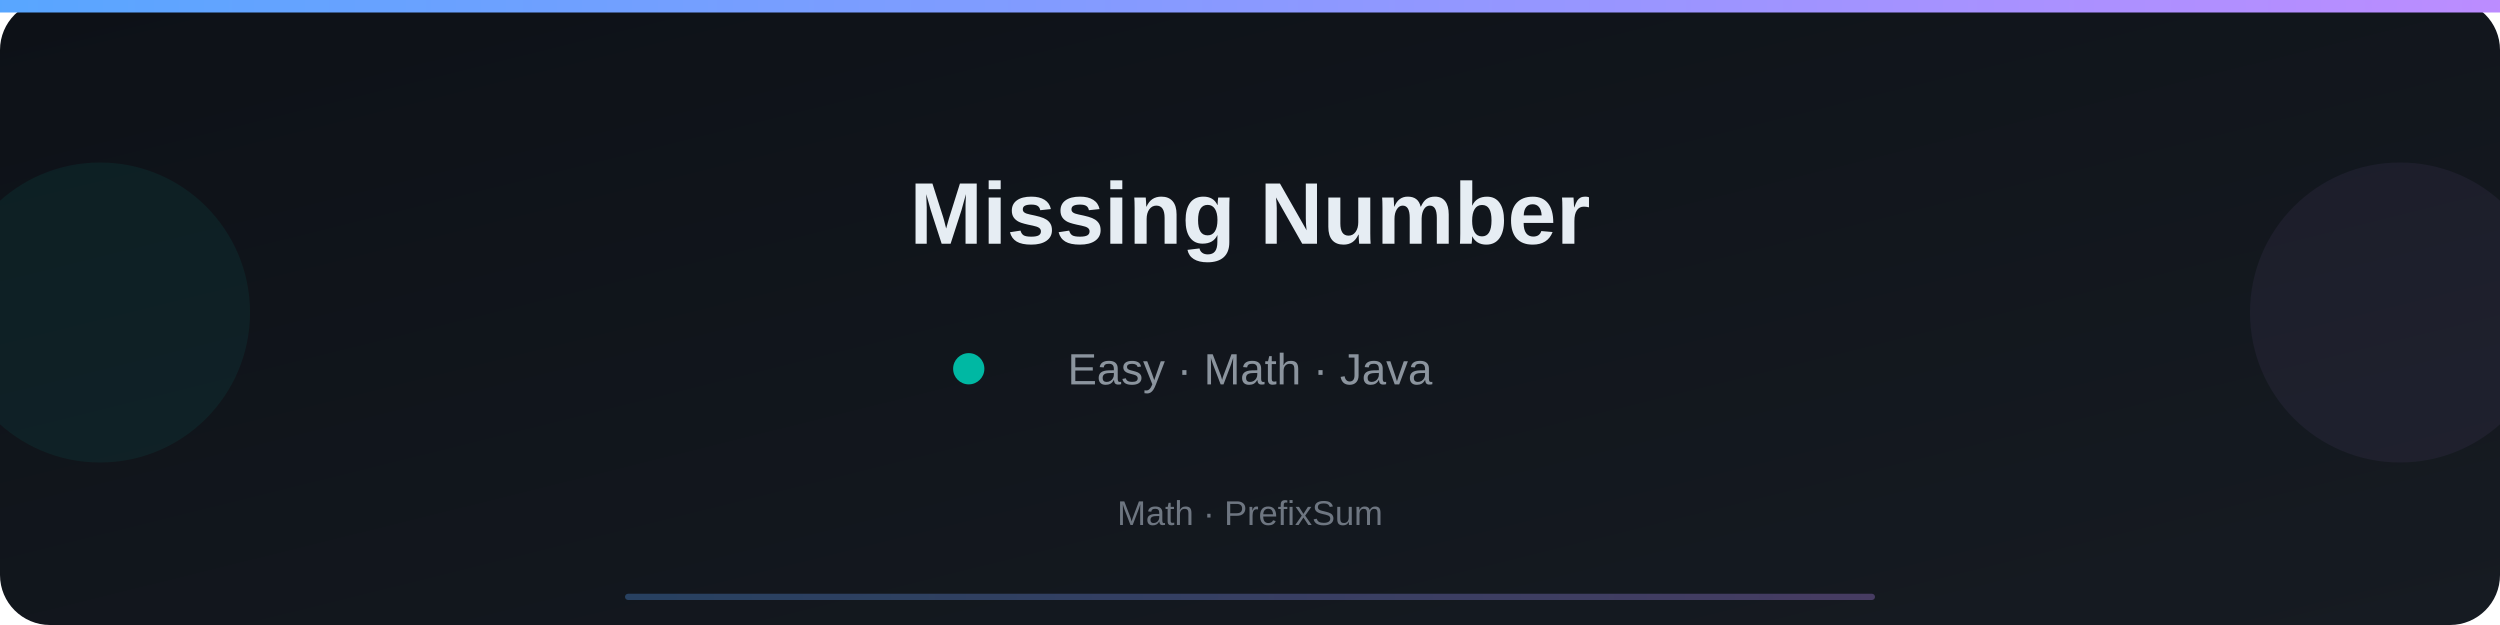
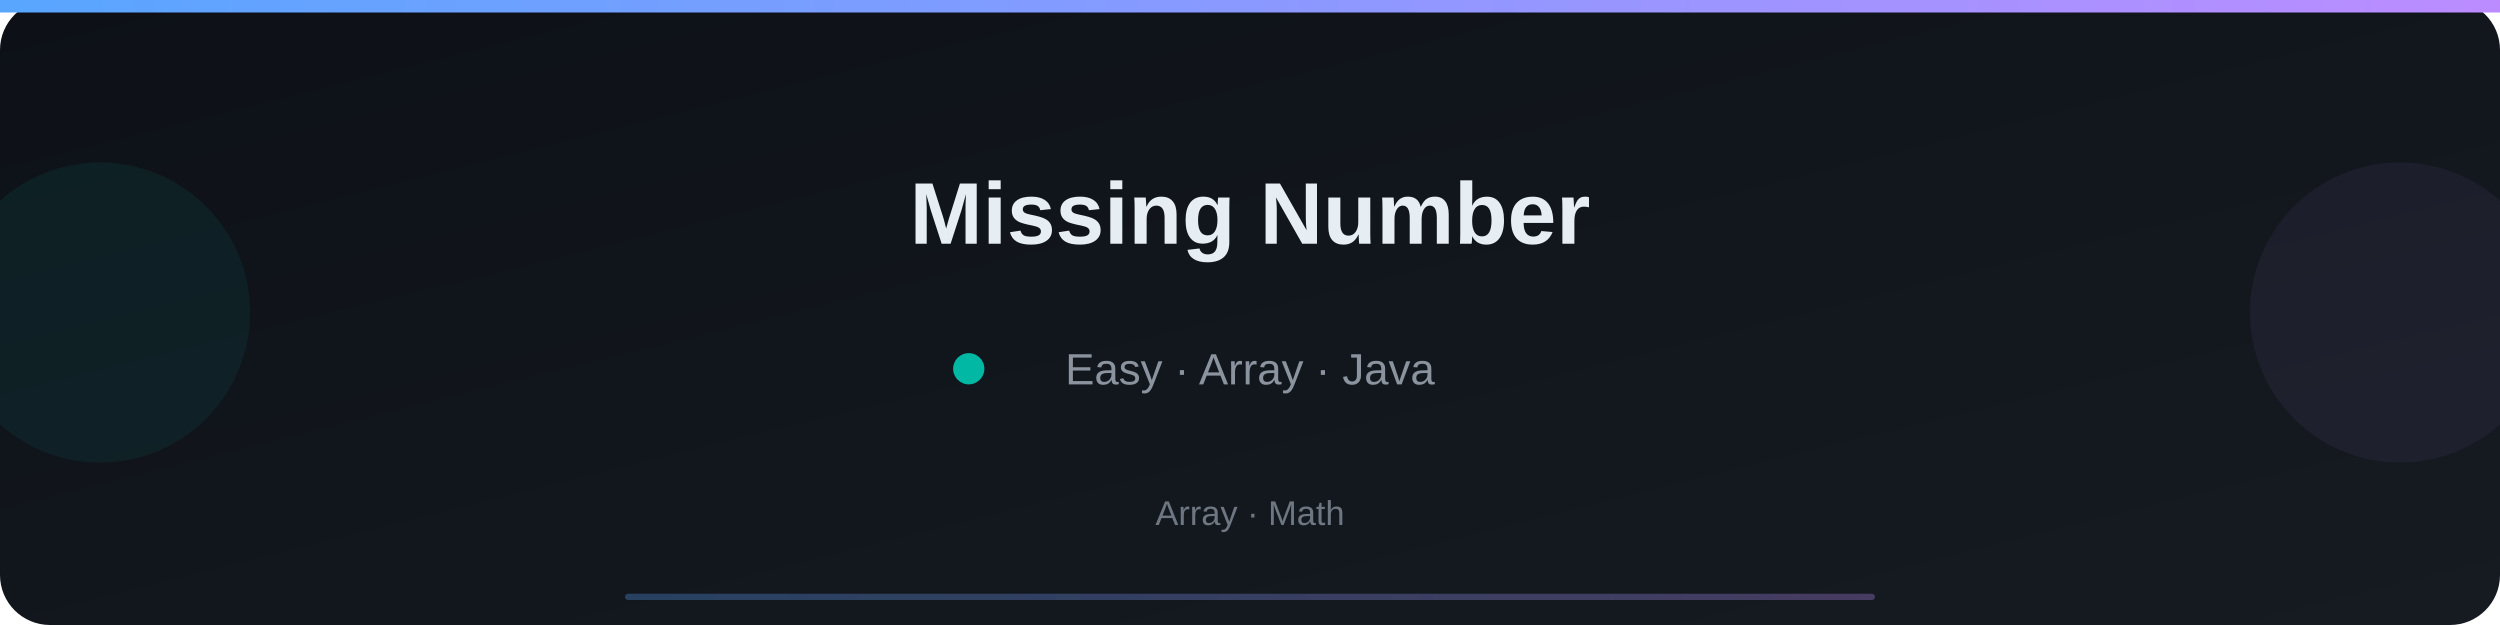
<svg xmlns="http://www.w3.org/2000/svg" width="800" height="200" viewBox="0 0 800 200">
  <defs>
    <linearGradient id="bg" x1="0" y1="0" x2="1" y2="1">
      <stop offset="0%" stop-color="#0d1117" />
      <stop offset="100%" stop-color="#161b22" />
    </linearGradient>
    <linearGradient id="accent" x1="0" y1="0" x2="1" y2="0">
      <stop offset="0%" stop-color="#58a6ff" />
      <stop offset="100%" stop-color="#bc8cff" />
    </linearGradient>
  </defs>
  <rect width="800" height="200" fill="url(#bg)" rx="16" />
  <rect y="0" width="800" height="4" fill="url(#accent)" />
  <circle cx="32" cy="100" r="48" fill="#00b8a3" opacity="0.08" />
  <circle cx="768" cy="100" r="48" fill="#bc8cff" opacity="0.06" />
  <text x="400" y="78" text-anchor="middle" font-size="28" font-weight="bold" fill="#e6edf3" font-family="Segoe UI,Arial,sans-serif">Missing Number</text>
  <circle cx="310" cy="118" r="5" fill="#00b8a3" />
-   <text x="400" y="123" text-anchor="middle" font-size="14" fill="#8b949e" font-family="Segoe UI,Arial,sans-serif">Easy  ·  Math  ·  Java</text>
-   <text x="400" y="168" text-anchor="middle" font-size="11" fill="#6e7681" font-family="Segoe UI,Arial,sans-serif">Math · PrefixSum</text>
+   <text x="400" y="123" text-anchor="middle" font-size="14" fill="#8b949e" font-family="Segoe UI,Arial,sans-serif">Easy  ·  Array  ·  Java</text>
+   <text x="400" y="168" text-anchor="middle" font-size="11" fill="#6e7681" font-family="Segoe UI,Arial,sans-serif">Array · Math</text>
  <rect x="200" y="190" width="400" height="2" fill="url(#accent)" opacity="0.3" rx="1" />
</svg>
